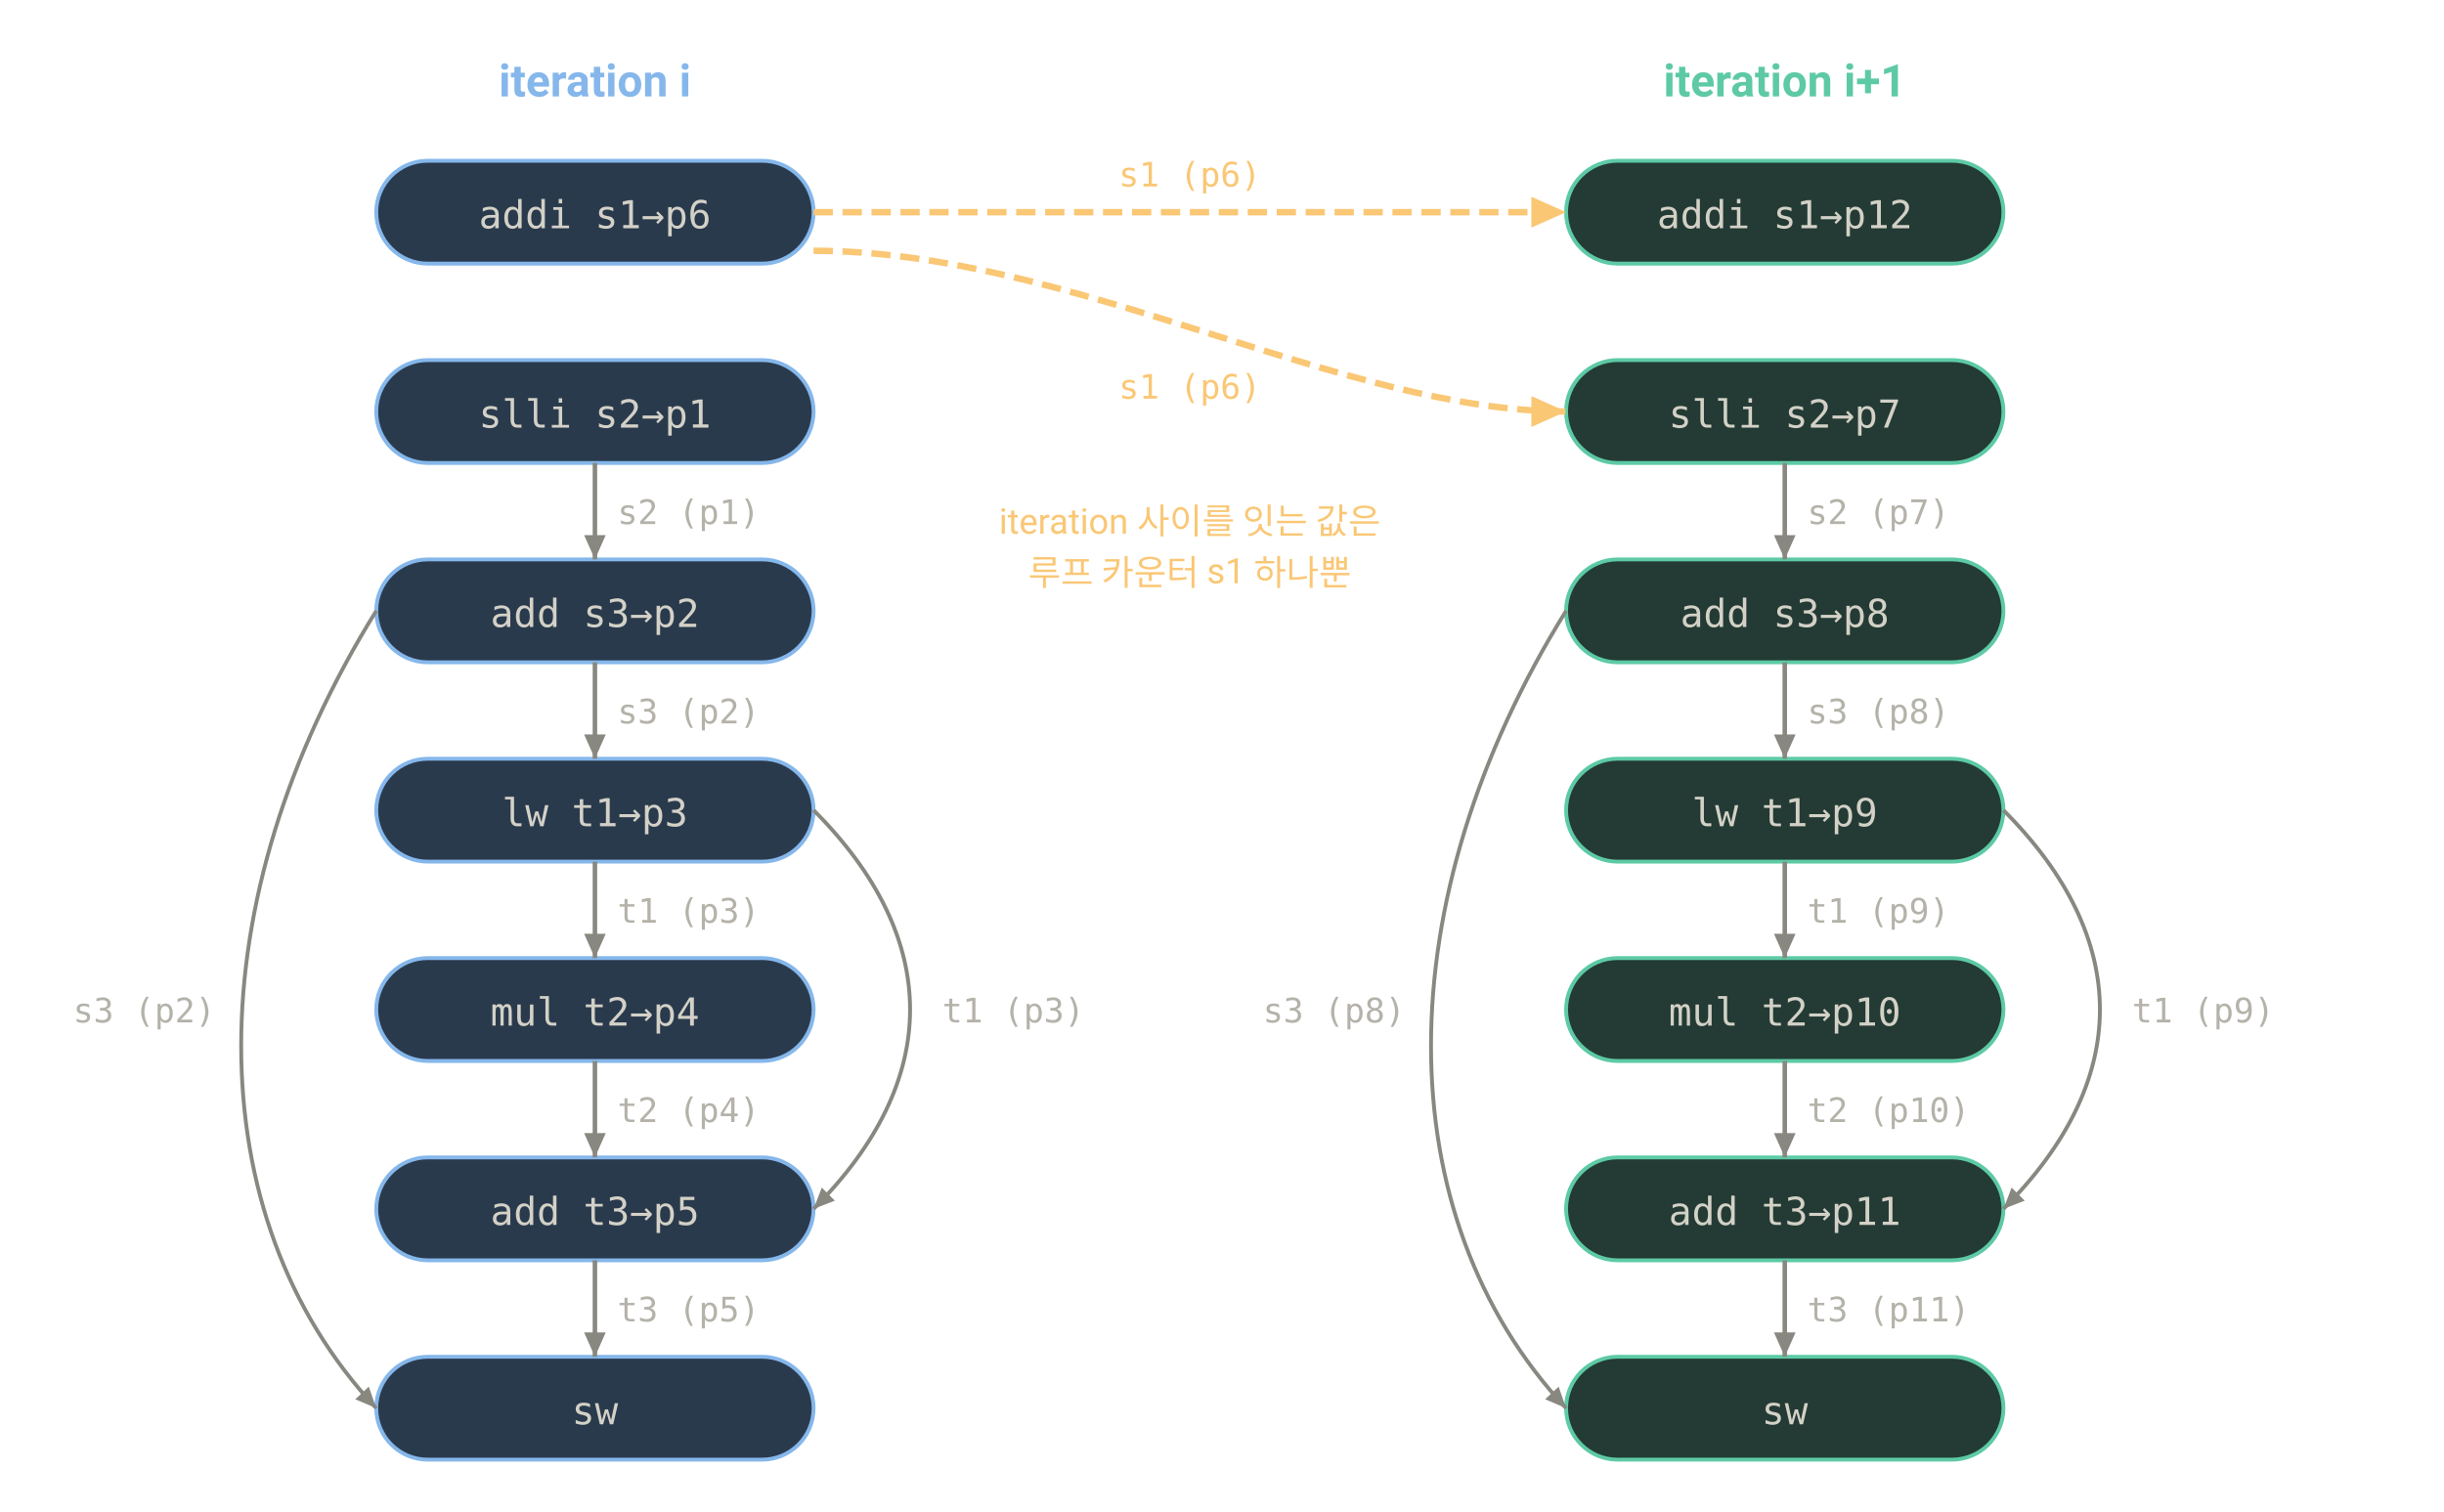
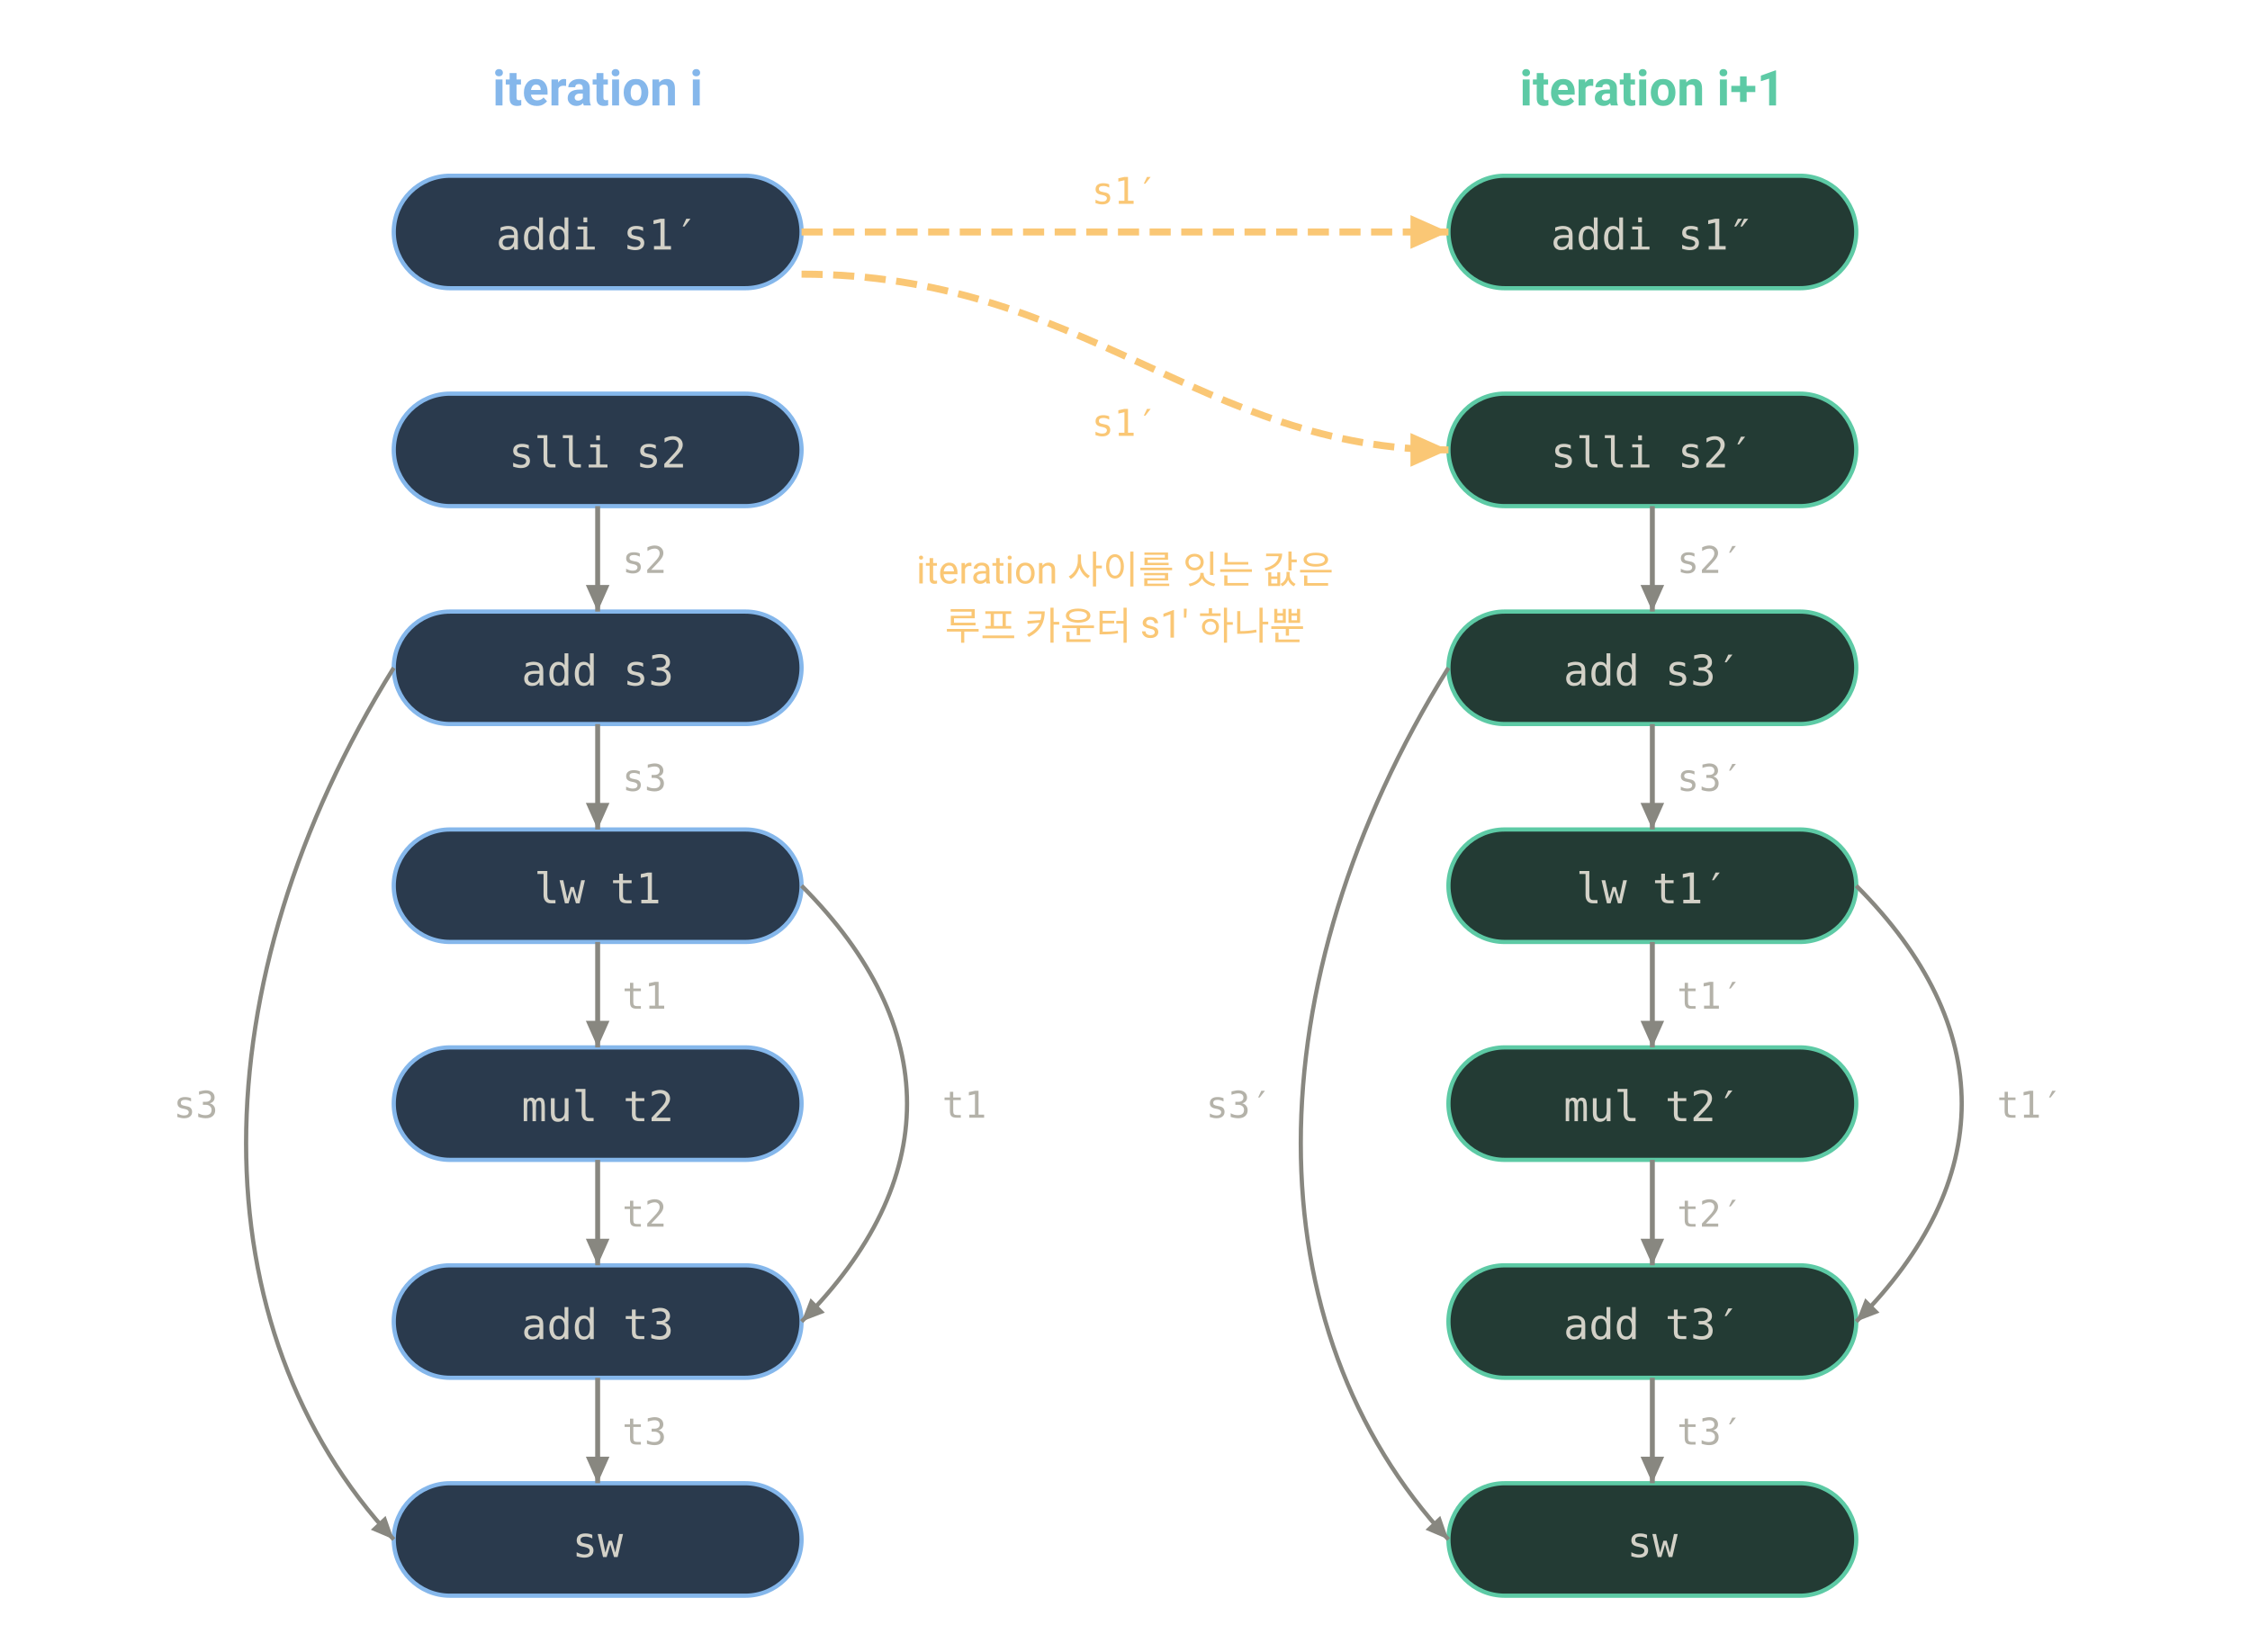
- <svg xmlns="http://www.w3.org/2000/svg" viewBox="0 0 760 470" font-family="-apple-system, 'Segoe UI', Roboto, 'Apple SD Gothic Neo', 'Malgun Gothic', sans-serif" font-size="12">
+ <svg xmlns="http://www.w3.org/2000/svg" viewBox="0 0 640 470" font-family="-apple-system, 'Segoe UI', Roboto, 'Apple SD Gothic Neo', 'Malgun Gothic', sans-serif" font-size="12">
  <defs>
    <marker id="ar" viewBox="0 0 10 10" refX="9" refY="5" markerWidth="6" markerHeight="6" orient="auto">
      <path d="M0,1 L9,5 L0,9 Z" fill="#888780" />
    </marker>
    <marker id="ar2" viewBox="0 0 10 10" refX="9" refY="5" markerWidth="6" markerHeight="6" orient="auto">
      <path d="M0,1 L9,5 L0,9 Z" fill="#FAC775" />
    </marker>
+     <marker id="m-red" viewBox="0 0 10 10" refX="8" refY="5" markerWidth="6" markerHeight="6" orient="auto">
+       <path d="M0,1 L9,5 L0,9 Z" fill="#E07A6A" />
+     </marker>
+     <marker id="m-ok" viewBox="0 0 10 10" refX="8" refY="5" markerWidth="6" markerHeight="6" orient="auto">
+       <path d="M0,1 L9,5 L0,9 Z" fill="#5DCAA5" />
+     </marker>
  </defs>
-   <text x="185" y="30" text-anchor="middle" font-size="14" font-weight="600" fill="#85B7EB">iteration i</text>
-   <rect x="117" y="50" width="136" height="32" rx="16" fill="#2A3A4D" stroke="#85B7EB" stroke-width="1.2" />
-   <text x="185" y="71" text-anchor="middle" font-family="ui-monospace, Menlo, Consolas, monospace" fill="#D3D1C7">addi s1→p6</text>
-   <rect x="117" y="112" width="136" height="32" rx="16" fill="#2A3A4D" stroke="#85B7EB" stroke-width="1.2" />
-   <text x="185" y="133" text-anchor="middle" font-family="ui-monospace, Menlo, Consolas, monospace" fill="#D3D1C7">slli s2→p1</text>
-   <rect x="117" y="174" width="136" height="32" rx="16" fill="#2A3A4D" stroke="#85B7EB" stroke-width="1.2" />
-   <text x="185" y="195" text-anchor="middle" font-family="ui-monospace, Menlo, Consolas, monospace" fill="#D3D1C7">add s3→p2</text>
-   <rect x="117" y="236" width="136" height="32" rx="16" fill="#2A3A4D" stroke="#85B7EB" stroke-width="1.2" />
-   <text x="185" y="257" text-anchor="middle" font-family="ui-monospace, Menlo, Consolas, monospace" fill="#D3D1C7">lw t1→p3</text>
-   <rect x="117" y="298" width="136" height="32" rx="16" fill="#2A3A4D" stroke="#85B7EB" stroke-width="1.2" />
-   <text x="185" y="319" text-anchor="middle" font-family="ui-monospace, Menlo, Consolas, monospace" fill="#D3D1C7">mul t2→p4</text>
-   <rect x="117" y="360" width="136" height="32" rx="16" fill="#2A3A4D" stroke="#85B7EB" stroke-width="1.2" />
-   <text x="185" y="381" text-anchor="middle" font-family="ui-monospace, Menlo, Consolas, monospace" fill="#D3D1C7">add t3→p5</text>
-   <rect x="117" y="422" width="136" height="32" rx="16" fill="#2A3A4D" stroke="#85B7EB" stroke-width="1.2" />
-   <text x="185" y="443" text-anchor="middle" font-family="ui-monospace, Menlo, Consolas, monospace" fill="#D3D1C7">sw</text>
-   <line x1="185" y1="144" x2="185" y2="174" stroke="#888780" stroke-width="1.4" marker-end="url(#ar)" />
-   <text x="192" y="163" fill="#B4B2A9" font-size="10.5" font-family="ui-monospace, Menlo, Consolas, monospace">s2 (p1)</text>
-   <line x1="185" y1="206" x2="185" y2="236" stroke="#888780" stroke-width="1.4" marker-end="url(#ar)" />
-   <text x="192" y="225" fill="#B4B2A9" font-size="10.5" font-family="ui-monospace, Menlo, Consolas, monospace">s3 (p2)</text>
-   <line x1="185" y1="268" x2="185" y2="298" stroke="#888780" stroke-width="1.4" marker-end="url(#ar)" />
-   <text x="192" y="287" fill="#B4B2A9" font-size="10.5" font-family="ui-monospace, Menlo, Consolas, monospace">t1 (p3)</text>
-   <line x1="185" y1="330" x2="185" y2="360" stroke="#888780" stroke-width="1.4" marker-end="url(#ar)" />
-   <text x="192" y="349" fill="#B4B2A9" font-size="10.5" font-family="ui-monospace, Menlo, Consolas, monospace">t2 (p4)</text>
-   <line x1="185" y1="392" x2="185" y2="422" stroke="#888780" stroke-width="1.4" marker-end="url(#ar)" />
-   <text x="192" y="411" fill="#B4B2A9" font-size="10.5" font-family="ui-monospace, Menlo, Consolas, monospace">t3 (p5)</text>
-   <path d="M 117 190 C 61 280, 61 378, 117 438" fill="none" stroke="#888780" stroke-width="1.2" marker-end="url(#ar)" />
-   <text x="67" y="318" fill="#B4B2A9" font-size="10.5" font-family="ui-monospace, Menlo, Consolas, monospace" text-anchor="end">s3 (p2)</text>
-   <path d="M 253 252 C 293 292, 293 336, 253 376" fill="none" stroke="#888780" stroke-width="1.2" marker-end="url(#ar)" />
-   <text x="293" y="318" fill="#B4B2A9" font-size="10.5" font-family="ui-monospace, Menlo, Consolas, monospace" text-anchor="start">t1 (p3)</text>
-   <text x="555" y="30" text-anchor="middle" font-size="14" font-weight="600" fill="#5DCAA5">iteration i+1</text>
-   <rect x="487" y="50" width="136" height="32" rx="16" fill="#233B34" stroke="#5DCAA5" stroke-width="1.2" />
-   <text x="555" y="71" text-anchor="middle" font-family="ui-monospace, Menlo, Consolas, monospace" fill="#D3D1C7">addi s1→p12</text>
-   <rect x="487" y="112" width="136" height="32" rx="16" fill="#233B34" stroke="#5DCAA5" stroke-width="1.2" />
-   <text x="555" y="133" text-anchor="middle" font-family="ui-monospace, Menlo, Consolas, monospace" fill="#D3D1C7">slli s2→p7</text>
-   <rect x="487" y="174" width="136" height="32" rx="16" fill="#233B34" stroke="#5DCAA5" stroke-width="1.2" />
-   <text x="555" y="195" text-anchor="middle" font-family="ui-monospace, Menlo, Consolas, monospace" fill="#D3D1C7">add s3→p8</text>
-   <rect x="487" y="236" width="136" height="32" rx="16" fill="#233B34" stroke="#5DCAA5" stroke-width="1.2" />
-   <text x="555" y="257" text-anchor="middle" font-family="ui-monospace, Menlo, Consolas, monospace" fill="#D3D1C7">lw t1→p9</text>
-   <rect x="487" y="298" width="136" height="32" rx="16" fill="#233B34" stroke="#5DCAA5" stroke-width="1.2" />
-   <text x="555" y="319" text-anchor="middle" font-family="ui-monospace, Menlo, Consolas, monospace" fill="#D3D1C7">mul t2→p10</text>
-   <rect x="487" y="360" width="136" height="32" rx="16" fill="#233B34" stroke="#5DCAA5" stroke-width="1.2" />
-   <text x="555" y="381" text-anchor="middle" font-family="ui-monospace, Menlo, Consolas, monospace" fill="#D3D1C7">add t3→p11</text>
-   <rect x="487" y="422" width="136" height="32" rx="16" fill="#233B34" stroke="#5DCAA5" stroke-width="1.2" />
-   <text x="555" y="443" text-anchor="middle" font-family="ui-monospace, Menlo, Consolas, monospace" fill="#D3D1C7">sw</text>
-   <line x1="555" y1="144" x2="555" y2="174" stroke="#888780" stroke-width="1.4" marker-end="url(#ar)" />
-   <text x="562" y="163" fill="#B4B2A9" font-size="10.5" font-family="ui-monospace, Menlo, Consolas, monospace">s2 (p7)</text>
-   <line x1="555" y1="206" x2="555" y2="236" stroke="#888780" stroke-width="1.4" marker-end="url(#ar)" />
-   <text x="562" y="225" fill="#B4B2A9" font-size="10.5" font-family="ui-monospace, Menlo, Consolas, monospace">s3 (p8)</text>
-   <line x1="555" y1="268" x2="555" y2="298" stroke="#888780" stroke-width="1.4" marker-end="url(#ar)" />
-   <text x="562" y="287" fill="#B4B2A9" font-size="10.5" font-family="ui-monospace, Menlo, Consolas, monospace">t1 (p9)</text>
-   <line x1="555" y1="330" x2="555" y2="360" stroke="#888780" stroke-width="1.4" marker-end="url(#ar)" />
-   <text x="562" y="349" fill="#B4B2A9" font-size="10.5" font-family="ui-monospace, Menlo, Consolas, monospace">t2 (p10)</text>
-   <line x1="555" y1="392" x2="555" y2="422" stroke="#888780" stroke-width="1.4" marker-end="url(#ar)" />
-   <text x="562" y="411" fill="#B4B2A9" font-size="10.5" font-family="ui-monospace, Menlo, Consolas, monospace">t3 (p11)</text>
-   <path d="M 487 190 C 431 280, 431 378, 487 438" fill="none" stroke="#888780" stroke-width="1.2" marker-end="url(#ar)" />
-   <text x="437" y="318" fill="#B4B2A9" font-size="10.5" font-family="ui-monospace, Menlo, Consolas, monospace" text-anchor="end">s3 (p8)</text>
-   <path d="M 623 252 C 663 292, 663 336, 623 376" fill="none" stroke="#888780" stroke-width="1.2" marker-end="url(#ar)" />
-   <text x="663" y="318" fill="#B4B2A9" font-size="10.5" font-family="ui-monospace, Menlo, Consolas, monospace" text-anchor="start">t1 (p9)</text>
-   <path d="M 253 66 L 487 66" fill="none" stroke="#FAC775" stroke-width="2" stroke-dasharray="6 3" marker-end="url(#ar2)" />
-   <text x="370" y="58" text-anchor="middle" fill="#FAC775" font-size="10.5" font-family="ui-monospace, Menlo, Consolas, monospace">s1 (p6)</text>
-   <path d="M 253 78 C 333 78, 417 128, 487 128" fill="none" stroke="#FAC775" stroke-width="2" stroke-dasharray="6 3" marker-end="url(#ar2)" />
-   <text x="370" y="124" text-anchor="middle" fill="#FAC775" font-size="10.5" font-family="ui-monospace, Menlo, Consolas, monospace">s1 (p6)</text>
-   <text x="370" y="166" text-anchor="middle" fill="#FAC775" font-size="11">iteration 사이를 잇는 값은</text>
-   <text x="370" y="182" text-anchor="middle" fill="#FAC775" font-size="11">루프 카운터 s1 하나뿐</text>
+   <text x="170" y="30" text-anchor="middle" font-size="14" font-weight="600" fill="#85B7EB">iteration i</text>
+   <rect x="112" y="50" width="116" height="32" rx="16" fill="#2A3A4D" stroke="#85B7EB" stroke-width="1.2" />
+   <text x="170" y="71" text-anchor="middle" font-family="ui-monospace, Menlo, Consolas, monospace" fill="#D3D1C7">addi s1′</text>
+   <rect x="112" y="112" width="116" height="32" rx="16" fill="#2A3A4D" stroke="#85B7EB" stroke-width="1.2" />
+   <text x="170" y="133" text-anchor="middle" font-family="ui-monospace, Menlo, Consolas, monospace" fill="#D3D1C7">slli s2</text>
+   <rect x="112" y="174" width="116" height="32" rx="16" fill="#2A3A4D" stroke="#85B7EB" stroke-width="1.2" />
+   <text x="170" y="195" text-anchor="middle" font-family="ui-monospace, Menlo, Consolas, monospace" fill="#D3D1C7">add s3</text>
+   <rect x="112" y="236" width="116" height="32" rx="16" fill="#2A3A4D" stroke="#85B7EB" stroke-width="1.2" />
+   <text x="170" y="257" text-anchor="middle" font-family="ui-monospace, Menlo, Consolas, monospace" fill="#D3D1C7">lw t1</text>
+   <rect x="112" y="298" width="116" height="32" rx="16" fill="#2A3A4D" stroke="#85B7EB" stroke-width="1.2" />
+   <text x="170" y="319" text-anchor="middle" font-family="ui-monospace, Menlo, Consolas, monospace" fill="#D3D1C7">mul t2</text>
+   <rect x="112" y="360" width="116" height="32" rx="16" fill="#2A3A4D" stroke="#85B7EB" stroke-width="1.2" />
+   <text x="170" y="381" text-anchor="middle" font-family="ui-monospace, Menlo, Consolas, monospace" fill="#D3D1C7">add t3</text>
+   <rect x="112" y="422" width="116" height="32" rx="16" fill="#2A3A4D" stroke="#85B7EB" stroke-width="1.2" />
+   <text x="170" y="443" text-anchor="middle" font-family="ui-monospace, Menlo, Consolas, monospace" fill="#D3D1C7">sw</text>
+   <line x1="170" y1="144" x2="170" y2="174" stroke="#888780" stroke-width="1.4" marker-end="url(#ar)" />
+   <text x="177" y="163" fill="#B4B2A9" font-size="10.5" font-family="ui-monospace, Menlo, Consolas, monospace">s2</text>
+   <line x1="170" y1="206" x2="170" y2="236" stroke="#888780" stroke-width="1.4" marker-end="url(#ar)" />
+   <text x="177" y="225" fill="#B4B2A9" font-size="10.5" font-family="ui-monospace, Menlo, Consolas, monospace">s3</text>
+   <line x1="170" y1="268" x2="170" y2="298" stroke="#888780" stroke-width="1.4" marker-end="url(#ar)" />
+   <text x="177" y="287" fill="#B4B2A9" font-size="10.5" font-family="ui-monospace, Menlo, Consolas, monospace">t1</text>
+   <line x1="170" y1="330" x2="170" y2="360" stroke="#888780" stroke-width="1.4" marker-end="url(#ar)" />
+   <text x="177" y="349" fill="#B4B2A9" font-size="10.5" font-family="ui-monospace, Menlo, Consolas, monospace">t2</text>
+   <line x1="170" y1="392" x2="170" y2="422" stroke="#888780" stroke-width="1.4" marker-end="url(#ar)" />
+   <text x="177" y="411" fill="#B4B2A9" font-size="10.5" font-family="ui-monospace, Menlo, Consolas, monospace">t3</text>
+   <path d="M 112 190 C 56 280, 56 378, 112 438" fill="none" stroke="#888780" stroke-width="1.2" marker-end="url(#ar)" />
+   <text x="62" y="318" fill="#B4B2A9" font-size="10.5" font-family="ui-monospace, Menlo, Consolas, monospace" text-anchor="end">s3</text>
+   <path d="M 228 252 C 268 292, 268 336, 228 376" fill="none" stroke="#888780" stroke-width="1.2" marker-end="url(#ar)" />
+   <text x="268" y="318" fill="#B4B2A9" font-size="10.5" font-family="ui-monospace, Menlo, Consolas, monospace" text-anchor="start">t1</text>
+   <text x="470" y="30" text-anchor="middle" font-size="14" font-weight="600" fill="#5DCAA5">iteration i+1</text>
+   <rect x="412" y="50" width="116" height="32" rx="16" fill="#233B34" stroke="#5DCAA5" stroke-width="1.2" />
+   <text x="470" y="71" text-anchor="middle" font-family="ui-monospace, Menlo, Consolas, monospace" fill="#D3D1C7">addi s1″</text>
+   <rect x="412" y="112" width="116" height="32" rx="16" fill="#233B34" stroke="#5DCAA5" stroke-width="1.2" />
+   <text x="470" y="133" text-anchor="middle" font-family="ui-monospace, Menlo, Consolas, monospace" fill="#D3D1C7">slli s2′</text>
+   <rect x="412" y="174" width="116" height="32" rx="16" fill="#233B34" stroke="#5DCAA5" stroke-width="1.2" />
+   <text x="470" y="195" text-anchor="middle" font-family="ui-monospace, Menlo, Consolas, monospace" fill="#D3D1C7">add s3′</text>
+   <rect x="412" y="236" width="116" height="32" rx="16" fill="#233B34" stroke="#5DCAA5" stroke-width="1.2" />
+   <text x="470" y="257" text-anchor="middle" font-family="ui-monospace, Menlo, Consolas, monospace" fill="#D3D1C7">lw t1′</text>
+   <rect x="412" y="298" width="116" height="32" rx="16" fill="#233B34" stroke="#5DCAA5" stroke-width="1.2" />
+   <text x="470" y="319" text-anchor="middle" font-family="ui-monospace, Menlo, Consolas, monospace" fill="#D3D1C7">mul t2′</text>
+   <rect x="412" y="360" width="116" height="32" rx="16" fill="#233B34" stroke="#5DCAA5" stroke-width="1.2" />
+   <text x="470" y="381" text-anchor="middle" font-family="ui-monospace, Menlo, Consolas, monospace" fill="#D3D1C7">add t3′</text>
+   <rect x="412" y="422" width="116" height="32" rx="16" fill="#233B34" stroke="#5DCAA5" stroke-width="1.2" />
+   <text x="470" y="443" text-anchor="middle" font-family="ui-monospace, Menlo, Consolas, monospace" fill="#D3D1C7">sw</text>
+   <line x1="470" y1="144" x2="470" y2="174" stroke="#888780" stroke-width="1.4" marker-end="url(#ar)" />
+   <text x="477" y="163" fill="#B4B2A9" font-size="10.5" font-family="ui-monospace, Menlo, Consolas, monospace">s2′</text>
+   <line x1="470" y1="206" x2="470" y2="236" stroke="#888780" stroke-width="1.4" marker-end="url(#ar)" />
+   <text x="477" y="225" fill="#B4B2A9" font-size="10.5" font-family="ui-monospace, Menlo, Consolas, monospace">s3′</text>
+   <line x1="470" y1="268" x2="470" y2="298" stroke="#888780" stroke-width="1.4" marker-end="url(#ar)" />
+   <text x="477" y="287" fill="#B4B2A9" font-size="10.5" font-family="ui-monospace, Menlo, Consolas, monospace">t1′</text>
+   <line x1="470" y1="330" x2="470" y2="360" stroke="#888780" stroke-width="1.4" marker-end="url(#ar)" />
+   <text x="477" y="349" fill="#B4B2A9" font-size="10.5" font-family="ui-monospace, Menlo, Consolas, monospace">t2′</text>
+   <line x1="470" y1="392" x2="470" y2="422" stroke="#888780" stroke-width="1.4" marker-end="url(#ar)" />
+   <text x="477" y="411" fill="#B4B2A9" font-size="10.5" font-family="ui-monospace, Menlo, Consolas, monospace">t3′</text>
+   <path d="M 412 190 C 356 280, 356 378, 412 438" fill="none" stroke="#888780" stroke-width="1.2" marker-end="url(#ar)" />
+   <text x="362" y="318" fill="#B4B2A9" font-size="10.5" font-family="ui-monospace, Menlo, Consolas, monospace" text-anchor="end">s3′</text>
+   <path d="M 528 252 C 568 292, 568 336, 528 376" fill="none" stroke="#888780" stroke-width="1.2" marker-end="url(#ar)" />
+   <text x="568" y="318" fill="#B4B2A9" font-size="10.5" font-family="ui-monospace, Menlo, Consolas, monospace" text-anchor="start">t1′</text>
+   <path d="M 228 66 L 412 66" fill="none" stroke="#FAC775" stroke-width="2" stroke-dasharray="6 3" marker-end="url(#ar2)" />
+   <text x="320" y="58" text-anchor="middle" fill="#FAC775" font-size="10.5" font-family="ui-monospace, Menlo, Consolas, monospace">s1′</text>
+   <path d="M 228 78 C 308 78, 342 128, 412 128" fill="none" stroke="#FAC775" stroke-width="2" stroke-dasharray="6 3" marker-end="url(#ar2)" />
+   <text x="320" y="124" text-anchor="middle" fill="#FAC775" font-size="10.5" font-family="ui-monospace, Menlo, Consolas, monospace">s1′</text>
+   <text x="320" y="166" text-anchor="middle" fill="#FAC775" font-size="11">iteration 사이를 잇는 값은</text>
+   <text x="320" y="182" text-anchor="middle" fill="#FAC775" font-size="11">루프 카운터 s1′ 하나뿐</text>
</svg>
